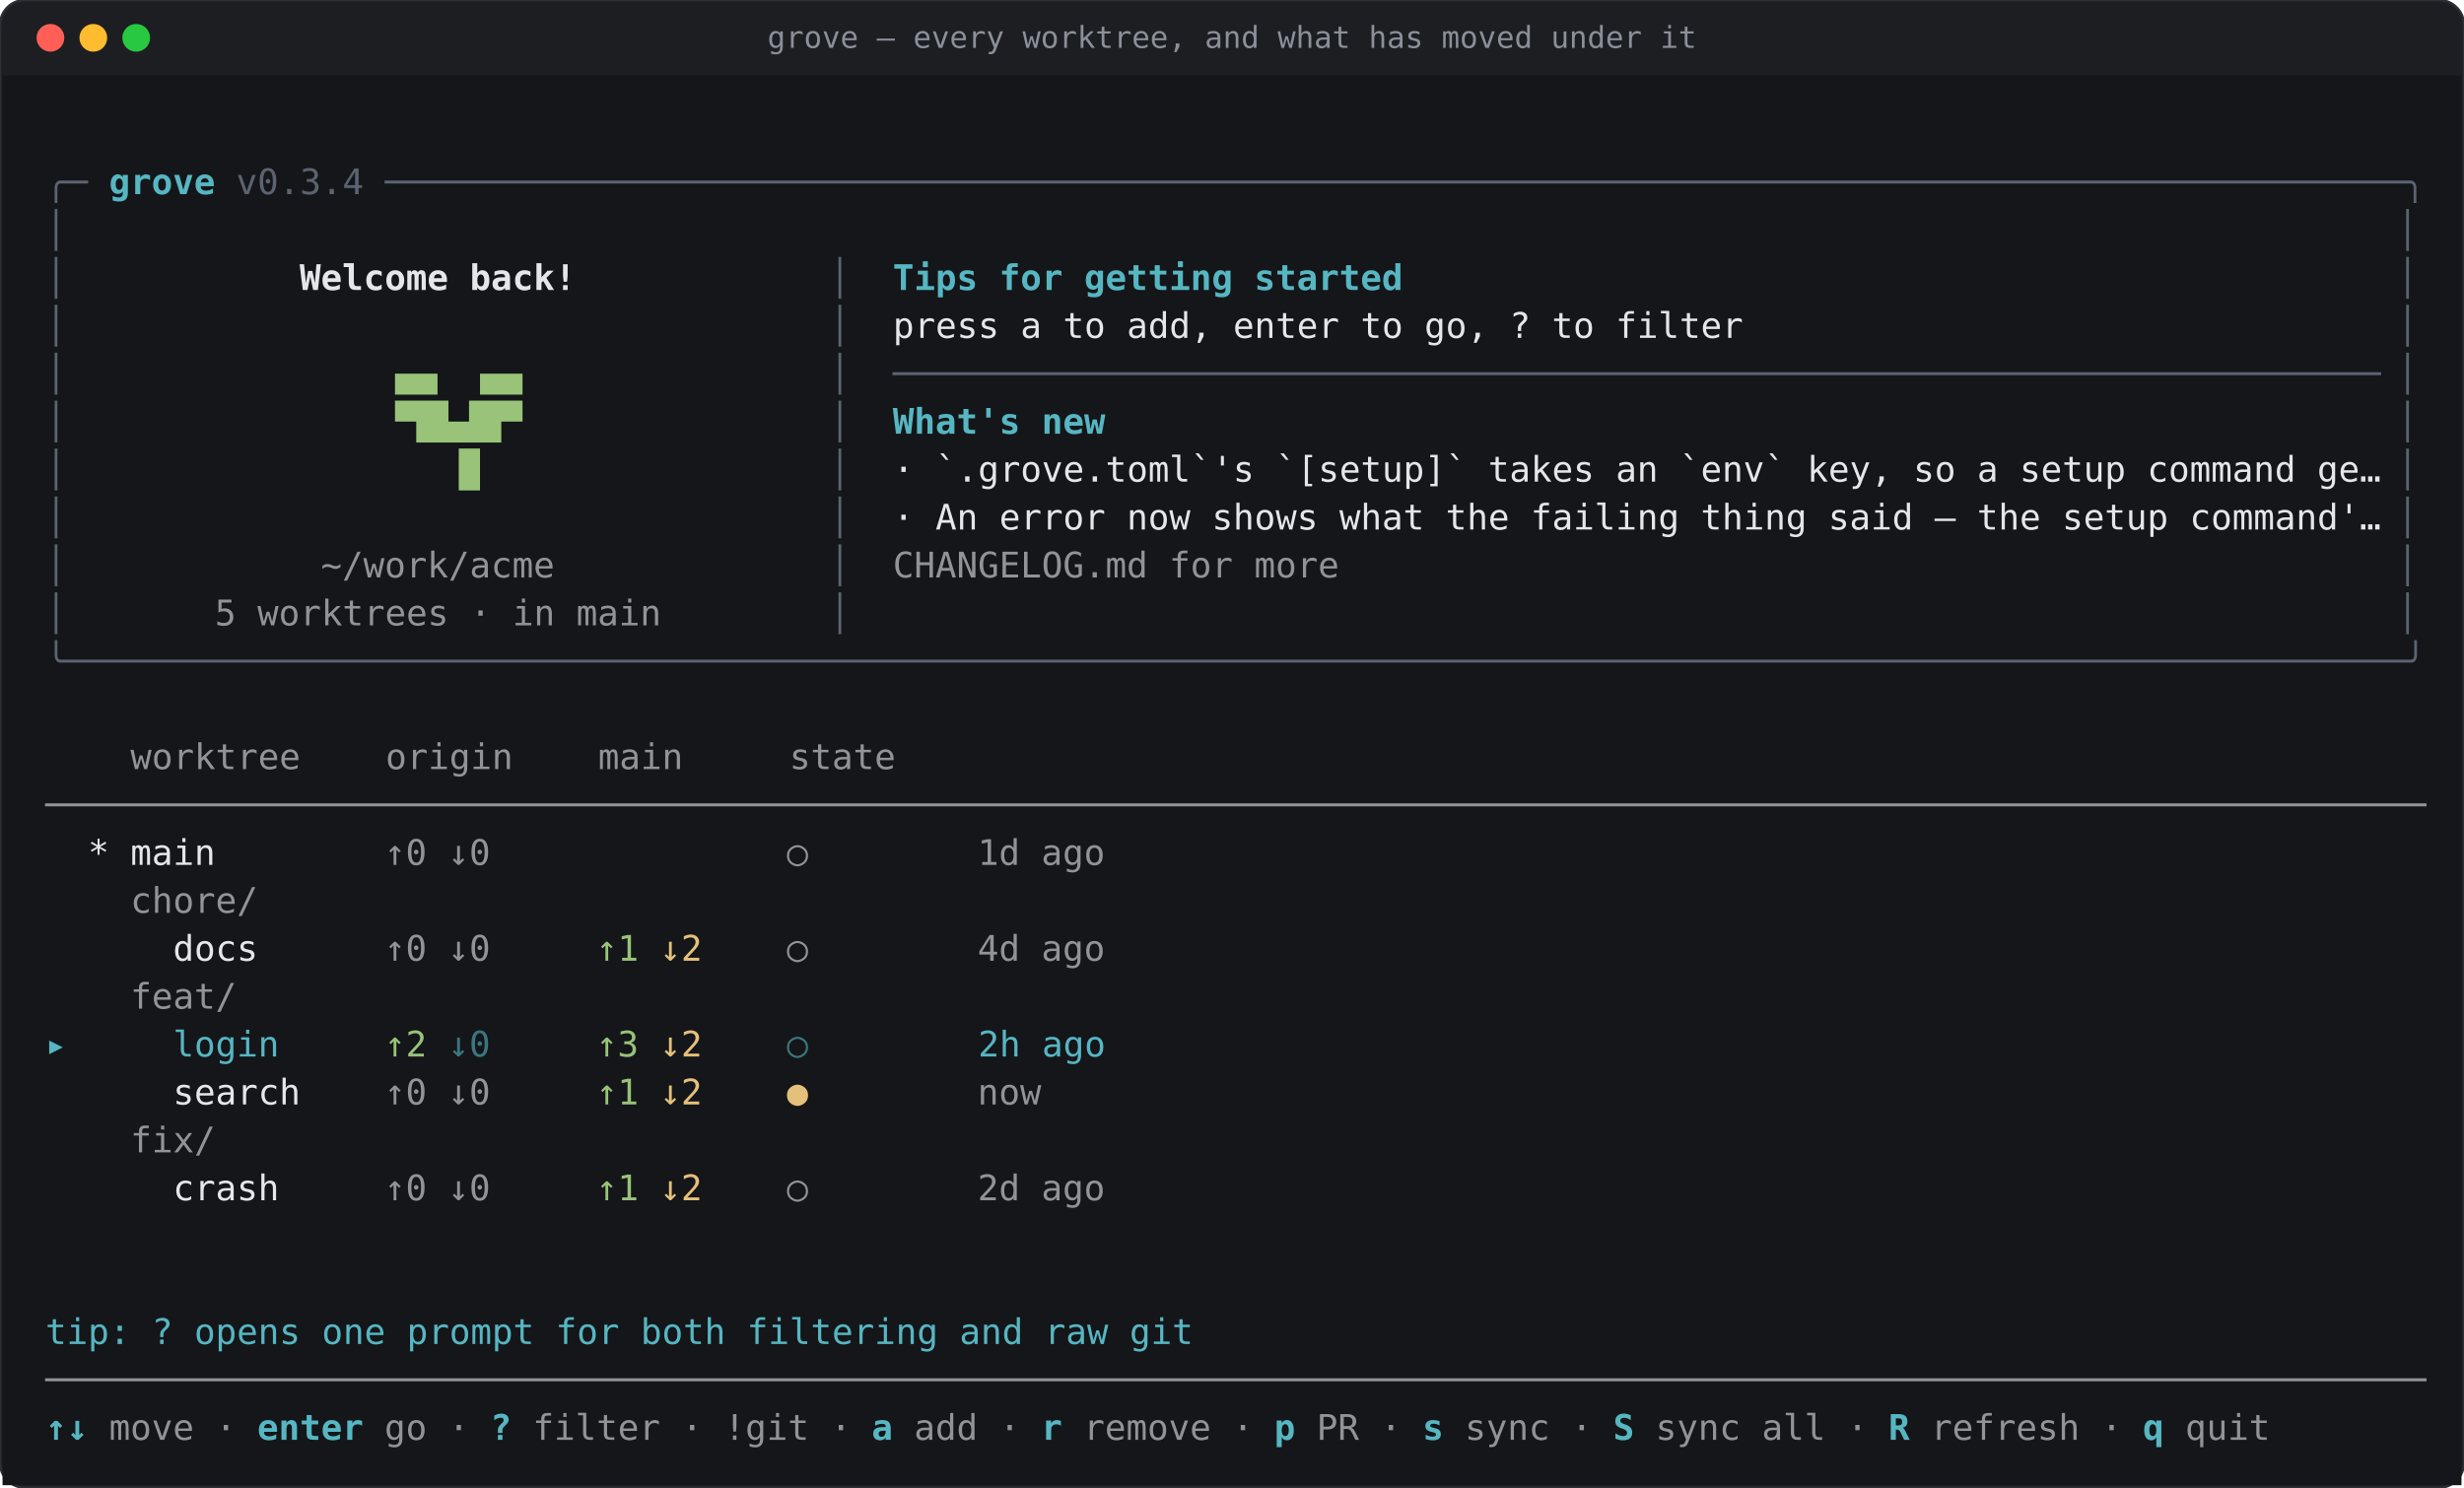
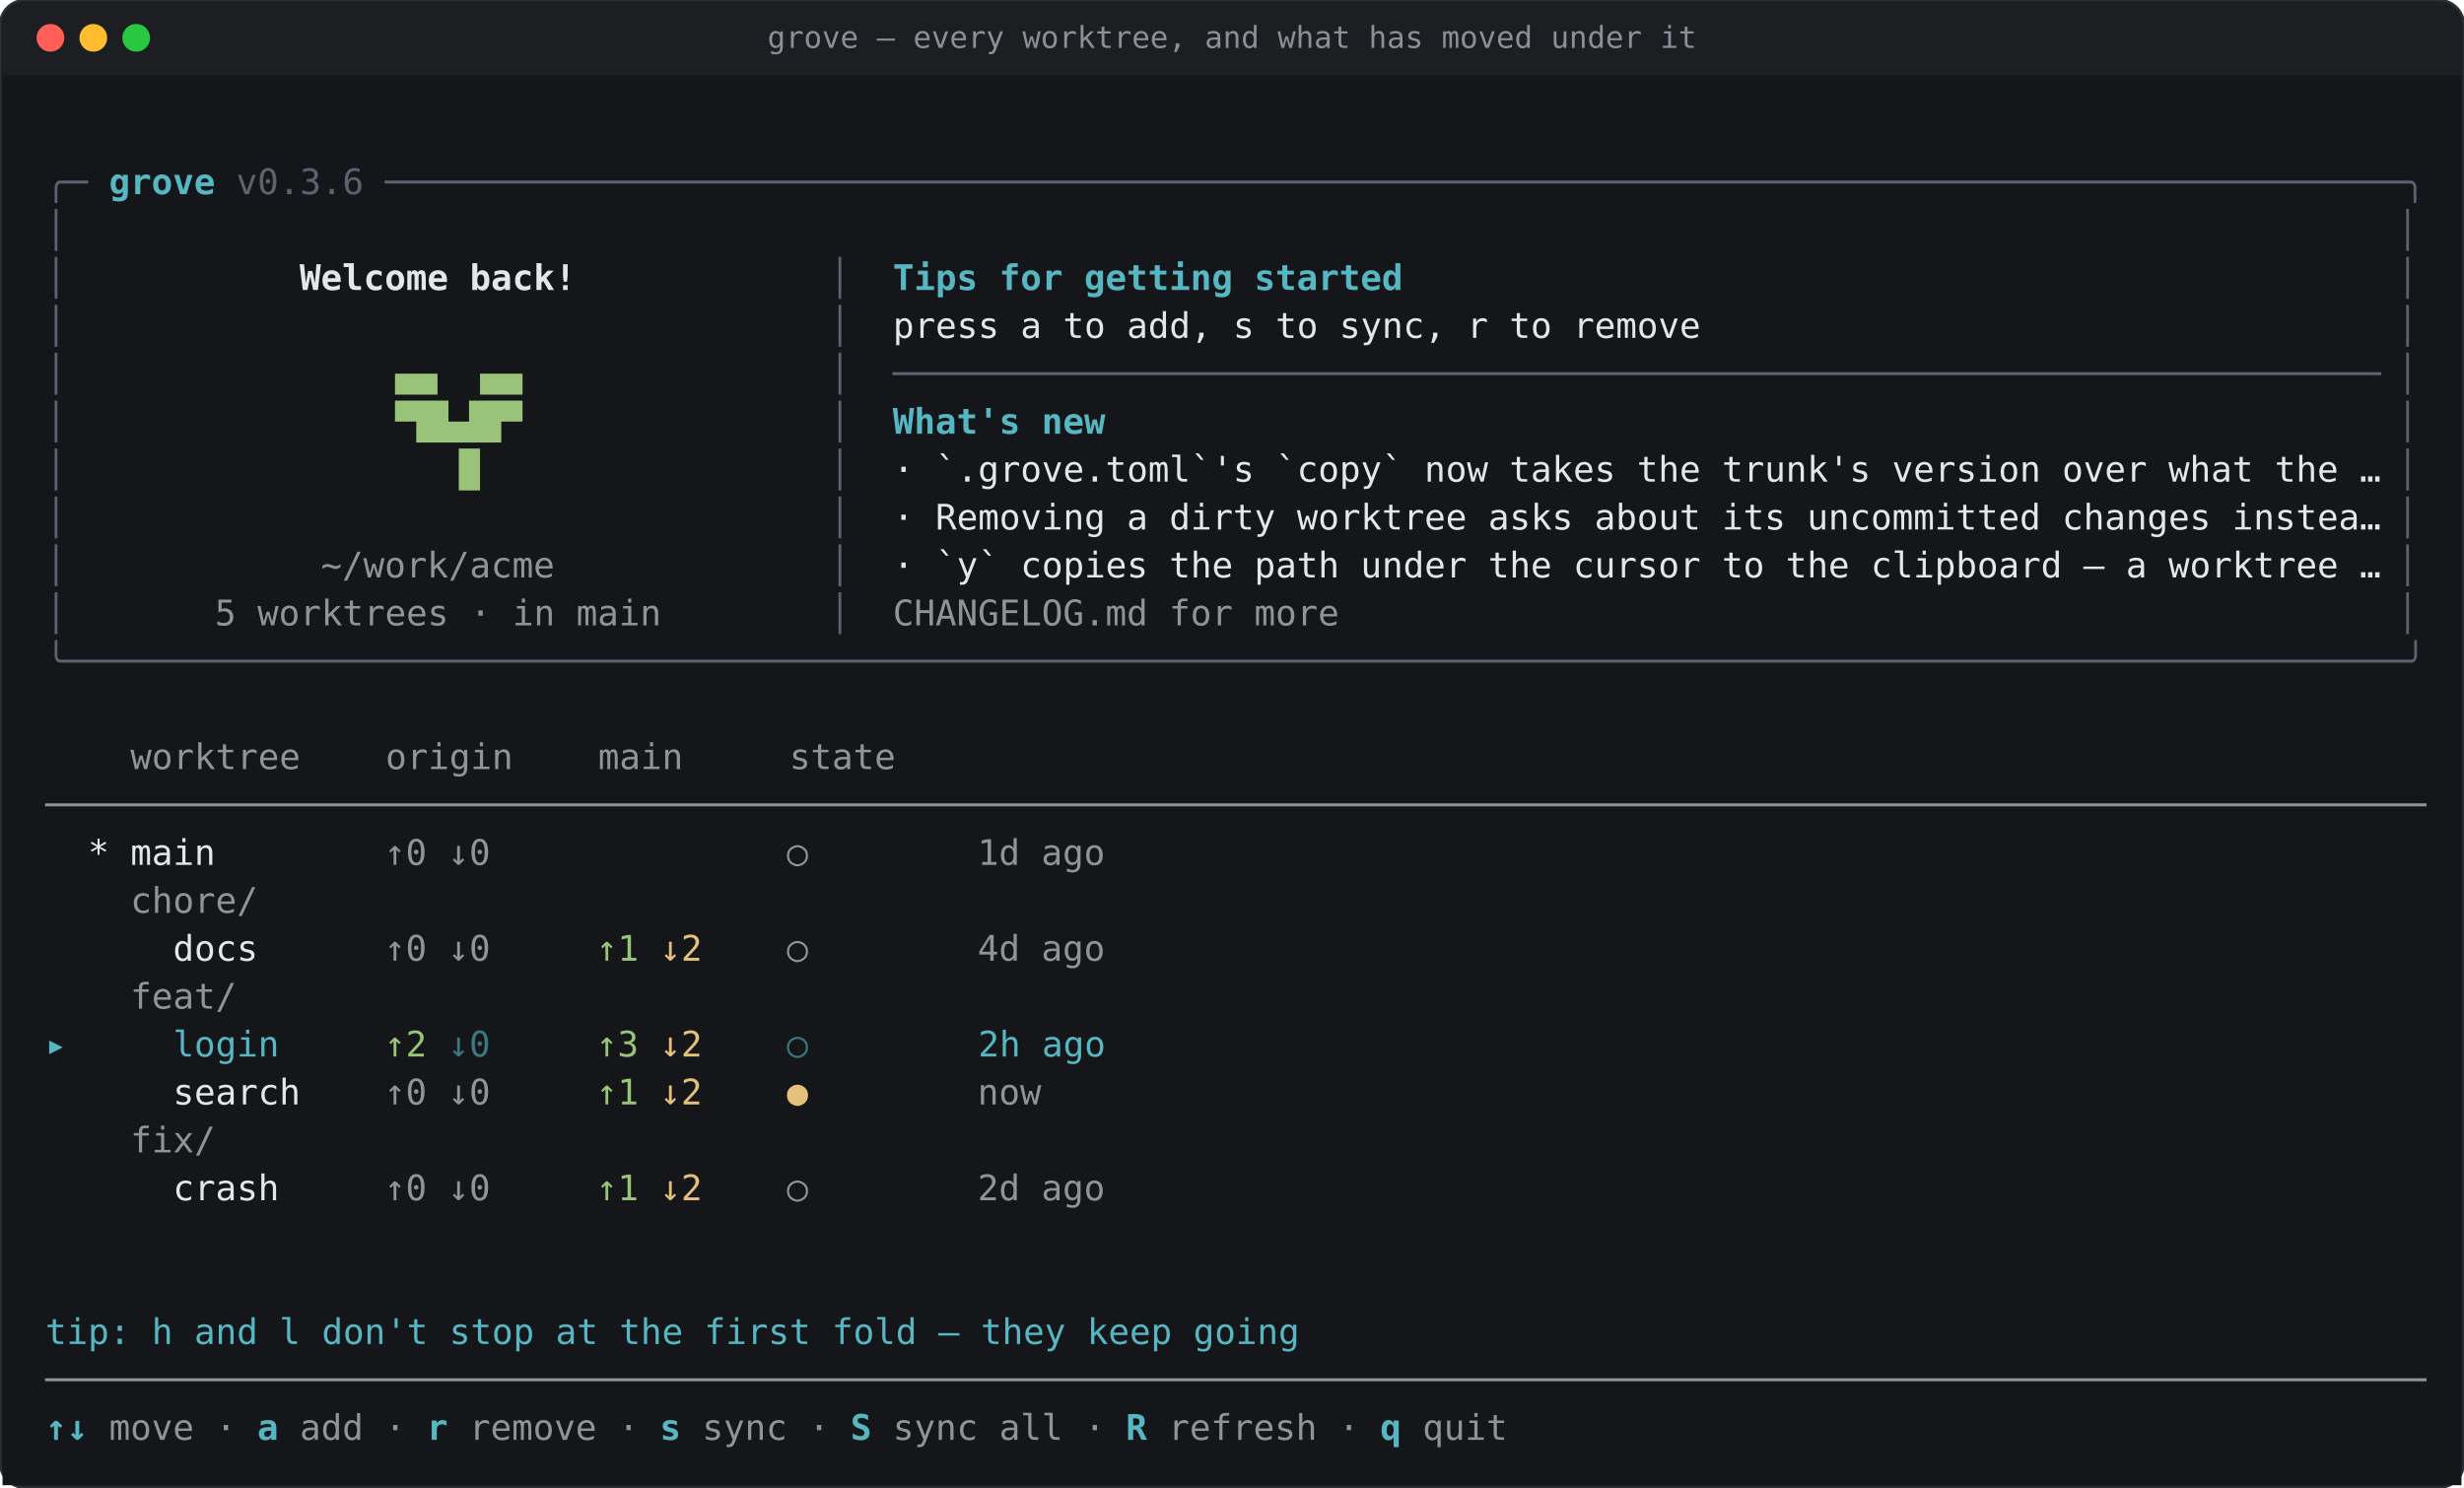
<svg xmlns="http://www.w3.org/2000/svg" width="977" height="590" viewBox="0 0 977 590" font-family="ui-monospace, SFMono-Regular, Menlo, Consolas, 'DejaVu Sans Mono', monospace" font-size="14">
  <rect width="977" height="590" rx="10" fill="#1c1e22" stroke="#2c2f36" />
  <rect x="1" y="30" width="975" height="559" fill="#141619" />
  <circle cx="20" cy="15" r="5.5" fill="#ff5f57" />
  <circle cx="37" cy="15" r="5.5" fill="#febc2e" />
  <circle cx="54" cy="15" r="5.5" fill="#28c840" />
  <text x="488.5" y="19" fill="#8b8f98" font-size="12" text-anchor="middle">grove — every worktree, and what has moved under it</text>
  <text x="18.0" y="77.0" fill="#5c6370" textLength="25.2" lengthAdjust="spacingAndGlyphs" xml:space="preserve">╭─ </text>
  <text x="43.2" y="77.0" fill="#56b6c2" font-weight="600" textLength="42.0" lengthAdjust="spacingAndGlyphs" xml:space="preserve">grove</text>
-   <text x="85.2" y="77.0" fill="#5c6370" textLength="873.6" lengthAdjust="spacingAndGlyphs" xml:space="preserve"> v0.3.4 ───────────────────────────────────────────────────────────────────────────────────────────────╮</text>
+   <text x="85.2" y="77.0" fill="#5c6370" textLength="873.6" lengthAdjust="spacingAndGlyphs" xml:space="preserve"> v0.3.6 ───────────────────────────────────────────────────────────────────────────────────────────────╮</text>
  <text x="18.0" y="96.0" fill="#5c6370" textLength="8.4" lengthAdjust="spacingAndGlyphs" xml:space="preserve">│</text>
  <text x="950.4" y="96.0" fill="#5c6370" textLength="8.4" lengthAdjust="spacingAndGlyphs" xml:space="preserve">│</text>
  <text x="18.0" y="115.0" fill="#5c6370" textLength="8.4" lengthAdjust="spacingAndGlyphs" xml:space="preserve">│</text>
  <text x="118.8" y="115.0" fill="#e4e6ea" font-weight="600" textLength="109.2" lengthAdjust="spacingAndGlyphs" xml:space="preserve">Welcome back!</text>
  <text x="328.8" y="115.0" fill="#5c6370" textLength="8.4" lengthAdjust="spacingAndGlyphs" xml:space="preserve">│</text>
  <text x="354.0" y="115.0" fill="#56b6c2" font-weight="600" textLength="201.6" lengthAdjust="spacingAndGlyphs" xml:space="preserve">Tips for getting started</text>
  <text x="950.4" y="115.0" fill="#5c6370" textLength="8.4" lengthAdjust="spacingAndGlyphs" xml:space="preserve">│</text>
  <text x="18.0" y="134.0" fill="#5c6370" textLength="8.4" lengthAdjust="spacingAndGlyphs" xml:space="preserve">│</text>
  <text x="328.8" y="134.0" fill="#5c6370" textLength="8.4" lengthAdjust="spacingAndGlyphs" xml:space="preserve">│</text>
-   <text x="337.2" y="134.0" fill="#e4e6ea" textLength="613.2" lengthAdjust="spacingAndGlyphs" xml:space="preserve">  press a to add, enter to go, ? to filter                               </text>
+   <text x="337.2" y="134.0" fill="#e4e6ea" textLength="613.2" lengthAdjust="spacingAndGlyphs" xml:space="preserve">  press a to add, s to sync, r to remove                                 </text>
  <text x="950.4" y="134.0" fill="#5c6370" textLength="8.4" lengthAdjust="spacingAndGlyphs" xml:space="preserve">│</text>
  <text x="18.0" y="153.0" fill="#5c6370" textLength="8.4" lengthAdjust="spacingAndGlyphs" xml:space="preserve">│</text>
  <text x="152.4" y="153.0" fill="#98c379" textLength="58.8" lengthAdjust="spacingAndGlyphs" xml:space="preserve">▗▄▖ ▗▄▖</text>
  <text x="328.8" y="153.0" fill="#5c6370" textLength="8.4" lengthAdjust="spacingAndGlyphs" xml:space="preserve">│</text>
  <text x="354.0" y="153.0" fill="#5c6370" textLength="588.0" lengthAdjust="spacingAndGlyphs" xml:space="preserve">──────────────────────────────────────────────────────────────────────</text>
  <text x="950.4" y="153.0" fill="#5c6370" textLength="8.4" lengthAdjust="spacingAndGlyphs" xml:space="preserve">│</text>
  <text x="18.0" y="172.0" fill="#5c6370" textLength="8.4" lengthAdjust="spacingAndGlyphs" xml:space="preserve">│</text>
  <text x="152.4" y="172.0" fill="#98c379" textLength="58.8" lengthAdjust="spacingAndGlyphs" xml:space="preserve">▝▜█▄█▛▘</text>
  <text x="328.8" y="172.0" fill="#5c6370" textLength="8.4" lengthAdjust="spacingAndGlyphs" xml:space="preserve">│</text>
  <text x="354.0" y="172.0" fill="#56b6c2" font-weight="600" textLength="84.0" lengthAdjust="spacingAndGlyphs" xml:space="preserve">What's new</text>
  <text x="950.4" y="172.0" fill="#5c6370" textLength="8.4" lengthAdjust="spacingAndGlyphs" xml:space="preserve">│</text>
  <text x="18.0" y="191.0" fill="#5c6370" textLength="8.4" lengthAdjust="spacingAndGlyphs" xml:space="preserve">│</text>
  <text x="152.4" y="191.0" fill="#98c379" textLength="42.0" lengthAdjust="spacingAndGlyphs" xml:space="preserve">   ▐▌</text>
  <text x="328.8" y="191.0" fill="#5c6370" textLength="8.4" lengthAdjust="spacingAndGlyphs" xml:space="preserve">│</text>
-   <text x="337.2" y="191.0" fill="#e4e6ea" textLength="613.2" lengthAdjust="spacingAndGlyphs" xml:space="preserve">  · `.grove.toml`'s `[setup]` takes an `env` key, so a setup command ge… </text>
+   <text x="337.2" y="191.0" fill="#e4e6ea" textLength="613.2" lengthAdjust="spacingAndGlyphs" xml:space="preserve">  · `.grove.toml`'s `copy` now takes the trunk's version over what the … </text>
  <text x="950.4" y="191.0" fill="#5c6370" textLength="8.4" lengthAdjust="spacingAndGlyphs" xml:space="preserve">│</text>
  <text x="18.0" y="210.0" fill="#5c6370" textLength="8.4" lengthAdjust="spacingAndGlyphs" xml:space="preserve">│</text>
  <text x="328.8" y="210.0" fill="#5c6370" textLength="8.4" lengthAdjust="spacingAndGlyphs" xml:space="preserve">│</text>
-   <text x="337.2" y="210.0" fill="#e4e6ea" textLength="613.2" lengthAdjust="spacingAndGlyphs" xml:space="preserve">  · An error now shows what the failing thing said — the setup command'… </text>
+   <text x="337.2" y="210.0" fill="#e4e6ea" textLength="613.2" lengthAdjust="spacingAndGlyphs" xml:space="preserve">  · Removing a dirty worktree asks about its uncommitted changes instea… </text>
  <text x="950.4" y="210.0" fill="#5c6370" textLength="8.4" lengthAdjust="spacingAndGlyphs" xml:space="preserve">│</text>
  <text x="18.0" y="229.0" fill="#5c6370" textLength="8.4" lengthAdjust="spacingAndGlyphs" xml:space="preserve">│</text>
  <text x="127.2" y="229.0" fill="#e4e6ea" opacity="0.6" textLength="92.4" lengthAdjust="spacingAndGlyphs" xml:space="preserve">~/work/acme</text>
  <text x="328.8" y="229.0" fill="#5c6370" textLength="8.4" lengthAdjust="spacingAndGlyphs" xml:space="preserve">│</text>
-   <text x="354.0" y="229.0" fill="#e4e6ea" opacity="0.6" textLength="176.4" lengthAdjust="spacingAndGlyphs" xml:space="preserve">CHANGELOG.md for more</text>
+   <text x="337.2" y="229.0" fill="#e4e6ea" textLength="613.2" lengthAdjust="spacingAndGlyphs" xml:space="preserve">  · `y` copies the path under the cursor to the clipboard — a worktree … </text>
  <text x="950.4" y="229.0" fill="#5c6370" textLength="8.4" lengthAdjust="spacingAndGlyphs" xml:space="preserve">│</text>
  <text x="18.0" y="248.0" fill="#5c6370" textLength="8.4" lengthAdjust="spacingAndGlyphs" xml:space="preserve">│</text>
  <text x="85.2" y="248.0" fill="#e4e6ea" opacity="0.6" textLength="176.4" lengthAdjust="spacingAndGlyphs" xml:space="preserve">5 worktrees · in main</text>
  <text x="328.8" y="248.0" fill="#5c6370" textLength="8.4" lengthAdjust="spacingAndGlyphs" xml:space="preserve">│</text>
+   <text x="354.0" y="248.0" fill="#e4e6ea" opacity="0.6" textLength="176.4" lengthAdjust="spacingAndGlyphs" xml:space="preserve">CHANGELOG.md for more</text>
  <text x="950.4" y="248.0" fill="#5c6370" textLength="8.4" lengthAdjust="spacingAndGlyphs" xml:space="preserve">│</text>
  <text x="18.0" y="267.0" fill="#5c6370" textLength="940.8" lengthAdjust="spacingAndGlyphs" xml:space="preserve">╰──────────────────────────────────────────────────────────────────────────────────────────────────────────────╯</text>
  <text x="18.0" y="305.0" fill="#e4e6ea" opacity="0.6" textLength="336.0" lengthAdjust="spacingAndGlyphs" xml:space="preserve">    worktree    origin    main     state</text>
  <text x="18.0" y="324.0" fill="#e4e6ea" opacity="0.6" textLength="940.8" lengthAdjust="spacingAndGlyphs" xml:space="preserve">────────────────────────────────────────────────────────────────────────────────────────────────────────────────</text>
  <text x="18.0" y="343.0" fill="#e4e6ea" textLength="134.4" lengthAdjust="spacingAndGlyphs" xml:space="preserve">  * main        </text>
  <text x="152.4" y="343.0" fill="#e4e6ea" opacity="0.6" textLength="16.8" lengthAdjust="spacingAndGlyphs" xml:space="preserve">↑0</text>
  <text x="177.6" y="343.0" fill="#e4e6ea" opacity="0.6" textLength="16.8" lengthAdjust="spacingAndGlyphs" xml:space="preserve">↓0</text>
  <text x="312.0" y="343.0" fill="#e4e6ea" opacity="0.6" textLength="42.0" lengthAdjust="spacingAndGlyphs" xml:space="preserve">○    </text>
  <text x="387.6" y="343.0" fill="#e4e6ea" opacity="0.6" textLength="50.4" lengthAdjust="spacingAndGlyphs" xml:space="preserve">1d ago</text>
  <text x="18.0" y="362.0" fill="#e4e6ea" opacity="0.6" textLength="84.0" lengthAdjust="spacingAndGlyphs" xml:space="preserve">    chore/</text>
  <text x="18.0" y="381.0" fill="#e4e6ea" textLength="134.4" lengthAdjust="spacingAndGlyphs" xml:space="preserve">      docs      </text>
  <text x="152.4" y="381.0" fill="#e4e6ea" opacity="0.6" textLength="16.8" lengthAdjust="spacingAndGlyphs" xml:space="preserve">↑0</text>
  <text x="177.6" y="381.0" fill="#e4e6ea" opacity="0.6" textLength="16.8" lengthAdjust="spacingAndGlyphs" xml:space="preserve">↓0</text>
  <text x="236.4" y="381.0" fill="#98c379" textLength="16.8" lengthAdjust="spacingAndGlyphs" xml:space="preserve">↑1</text>
  <text x="261.6" y="381.0" fill="#e5c07b" textLength="16.8" lengthAdjust="spacingAndGlyphs" xml:space="preserve">↓2</text>
  <text x="312.0" y="381.0" fill="#e4e6ea" opacity="0.6" textLength="42.0" lengthAdjust="spacingAndGlyphs" xml:space="preserve">○    </text>
  <text x="387.6" y="381.0" fill="#e4e6ea" opacity="0.6" textLength="50.4" lengthAdjust="spacingAndGlyphs" xml:space="preserve">4d ago</text>
  <text x="18.0" y="400.0" fill="#e4e6ea" opacity="0.6" textLength="75.6" lengthAdjust="spacingAndGlyphs" xml:space="preserve">    feat/</text>
  <text x="18.0" y="419.0" fill="#56b6c2" textLength="134.4" lengthAdjust="spacingAndGlyphs" xml:space="preserve">▸     login     </text>
  <text x="152.4" y="419.0" fill="#98c379" textLength="16.8" lengthAdjust="spacingAndGlyphs" xml:space="preserve">↑2</text>
  <text x="177.6" y="419.0" fill="#56b6c2" opacity="0.6" textLength="16.8" lengthAdjust="spacingAndGlyphs" xml:space="preserve">↓0</text>
  <text x="236.4" y="419.0" fill="#98c379" textLength="16.8" lengthAdjust="spacingAndGlyphs" xml:space="preserve">↑3</text>
  <text x="261.6" y="419.0" fill="#e5c07b" textLength="16.8" lengthAdjust="spacingAndGlyphs" xml:space="preserve">↓2</text>
  <text x="312.0" y="419.0" fill="#56b6c2" opacity="0.6" textLength="8.4" lengthAdjust="spacingAndGlyphs" xml:space="preserve">○</text>
  <text x="320.4" y="419.0" fill="#56b6c2" textLength="117.6" lengthAdjust="spacingAndGlyphs" xml:space="preserve">        2h ago</text>
  <text x="18.0" y="438.0" fill="#e4e6ea" textLength="134.4" lengthAdjust="spacingAndGlyphs" xml:space="preserve">      search    </text>
  <text x="152.4" y="438.0" fill="#e4e6ea" opacity="0.6" textLength="16.8" lengthAdjust="spacingAndGlyphs" xml:space="preserve">↑0</text>
  <text x="177.6" y="438.0" fill="#e4e6ea" opacity="0.6" textLength="16.8" lengthAdjust="spacingAndGlyphs" xml:space="preserve">↓0</text>
  <text x="236.4" y="438.0" fill="#98c379" textLength="16.8" lengthAdjust="spacingAndGlyphs" xml:space="preserve">↑1</text>
  <text x="261.6" y="438.0" fill="#e5c07b" textLength="16.8" lengthAdjust="spacingAndGlyphs" xml:space="preserve">↓2</text>
  <text x="312.0" y="438.0" fill="#e5c07b" textLength="8.4" lengthAdjust="spacingAndGlyphs" xml:space="preserve">●</text>
  <text x="387.6" y="438.0" fill="#e4e6ea" opacity="0.6" textLength="50.4" lengthAdjust="spacingAndGlyphs" xml:space="preserve">now   </text>
  <text x="18.0" y="457.0" fill="#e4e6ea" opacity="0.6" textLength="67.2" lengthAdjust="spacingAndGlyphs" xml:space="preserve">    fix/</text>
  <text x="18.0" y="476.0" fill="#e4e6ea" textLength="134.4" lengthAdjust="spacingAndGlyphs" xml:space="preserve">      crash     </text>
  <text x="152.4" y="476.0" fill="#e4e6ea" opacity="0.6" textLength="16.8" lengthAdjust="spacingAndGlyphs" xml:space="preserve">↑0</text>
  <text x="177.6" y="476.0" fill="#e4e6ea" opacity="0.6" textLength="16.8" lengthAdjust="spacingAndGlyphs" xml:space="preserve">↓0</text>
  <text x="236.4" y="476.0" fill="#98c379" textLength="16.8" lengthAdjust="spacingAndGlyphs" xml:space="preserve">↑1</text>
  <text x="261.6" y="476.0" fill="#e5c07b" textLength="16.8" lengthAdjust="spacingAndGlyphs" xml:space="preserve">↓2</text>
  <text x="312.0" y="476.0" fill="#e4e6ea" opacity="0.6" textLength="42.0" lengthAdjust="spacingAndGlyphs" xml:space="preserve">○    </text>
  <text x="387.6" y="476.0" fill="#e4e6ea" opacity="0.6" textLength="50.4" lengthAdjust="spacingAndGlyphs" xml:space="preserve">2d ago</text>
-   <text x="18.0" y="533.0" fill="#56b6c2" textLength="453.6" lengthAdjust="spacingAndGlyphs" xml:space="preserve">tip: ? opens one prompt for both filtering and raw git</text>
+   <text x="18.0" y="533.0" fill="#56b6c2" textLength="495.6" lengthAdjust="spacingAndGlyphs" xml:space="preserve">tip: h and l don't stop at the first fold — they keep going</text>
  <text x="18.0" y="552.0" fill="#e4e6ea" opacity="0.6" textLength="940.8" lengthAdjust="spacingAndGlyphs" xml:space="preserve">────────────────────────────────────────────────────────────────────────────────────────────────────────────────</text>
  <text x="18.0" y="571.0" fill="#56b6c2" font-weight="600" textLength="16.8" lengthAdjust="spacingAndGlyphs" xml:space="preserve">↑↓</text>
  <text x="34.8" y="571.0" fill="#e4e6ea" opacity="0.6" textLength="67.2" lengthAdjust="spacingAndGlyphs" xml:space="preserve"> move · </text>
-   <text x="102.0" y="571.0" fill="#56b6c2" font-weight="600" textLength="42.0" lengthAdjust="spacingAndGlyphs" xml:space="preserve">enter</text>
-   <text x="144.0" y="571.0" fill="#e4e6ea" opacity="0.6" textLength="50.4" lengthAdjust="spacingAndGlyphs" xml:space="preserve"> go · </text>
-   <text x="194.4" y="571.0" fill="#56b6c2" font-weight="600" textLength="8.4" lengthAdjust="spacingAndGlyphs" xml:space="preserve">?</text>
-   <text x="202.8" y="571.0" fill="#e4e6ea" opacity="0.6" textLength="142.8" lengthAdjust="spacingAndGlyphs" xml:space="preserve"> filter · !git · </text>
-   <text x="345.6" y="571.0" fill="#56b6c2" font-weight="600" textLength="8.4" lengthAdjust="spacingAndGlyphs" xml:space="preserve">a</text>
-   <text x="354.0" y="571.0" fill="#e4e6ea" opacity="0.6" textLength="58.8" lengthAdjust="spacingAndGlyphs" xml:space="preserve"> add · </text>
-   <text x="412.8" y="571.0" fill="#56b6c2" font-weight="600" textLength="8.4" lengthAdjust="spacingAndGlyphs" xml:space="preserve">r</text>
-   <text x="421.2" y="571.0" fill="#e4e6ea" opacity="0.6" textLength="84.0" lengthAdjust="spacingAndGlyphs" xml:space="preserve"> remove · </text>
-   <text x="505.2" y="571.0" fill="#56b6c2" font-weight="600" textLength="8.4" lengthAdjust="spacingAndGlyphs" xml:space="preserve">p</text>
-   <text x="513.6" y="571.0" fill="#e4e6ea" opacity="0.6" textLength="50.4" lengthAdjust="spacingAndGlyphs" xml:space="preserve"> PR · </text>
-   <text x="564.0" y="571.0" fill="#56b6c2" font-weight="600" textLength="8.4" lengthAdjust="spacingAndGlyphs" xml:space="preserve">s</text>
-   <text x="572.4" y="571.0" fill="#e4e6ea" opacity="0.6" textLength="67.2" lengthAdjust="spacingAndGlyphs" xml:space="preserve"> sync · </text>
-   <text x="639.6" y="571.0" fill="#56b6c2" font-weight="600" textLength="8.4" lengthAdjust="spacingAndGlyphs" xml:space="preserve">S</text>
-   <text x="648.0" y="571.0" fill="#e4e6ea" opacity="0.6" textLength="100.8" lengthAdjust="spacingAndGlyphs" xml:space="preserve"> sync all · </text>
-   <text x="748.8" y="571.0" fill="#56b6c2" font-weight="600" textLength="8.4" lengthAdjust="spacingAndGlyphs" xml:space="preserve">R</text>
-   <text x="757.2" y="571.0" fill="#e4e6ea" opacity="0.6" textLength="92.4" lengthAdjust="spacingAndGlyphs" xml:space="preserve"> refresh · </text>
-   <text x="849.6" y="571.0" fill="#56b6c2" font-weight="600" textLength="8.4" lengthAdjust="spacingAndGlyphs" xml:space="preserve">q</text>
-   <text x="858.0" y="571.0" fill="#e4e6ea" opacity="0.6" textLength="42.0" lengthAdjust="spacingAndGlyphs" xml:space="preserve"> quit</text>
+   <text x="102.0" y="571.0" fill="#56b6c2" font-weight="600" textLength="8.4" lengthAdjust="spacingAndGlyphs" xml:space="preserve">a</text>
+   <text x="110.4" y="571.0" fill="#e4e6ea" opacity="0.6" textLength="58.8" lengthAdjust="spacingAndGlyphs" xml:space="preserve"> add · </text>
+   <text x="169.2" y="571.0" fill="#56b6c2" font-weight="600" textLength="8.4" lengthAdjust="spacingAndGlyphs" xml:space="preserve">r</text>
+   <text x="177.6" y="571.0" fill="#e4e6ea" opacity="0.6" textLength="84.0" lengthAdjust="spacingAndGlyphs" xml:space="preserve"> remove · </text>
+   <text x="261.6" y="571.0" fill="#56b6c2" font-weight="600" textLength="8.4" lengthAdjust="spacingAndGlyphs" xml:space="preserve">s</text>
+   <text x="270.0" y="571.0" fill="#e4e6ea" opacity="0.6" textLength="67.2" lengthAdjust="spacingAndGlyphs" xml:space="preserve"> sync · </text>
+   <text x="337.2" y="571.0" fill="#56b6c2" font-weight="600" textLength="8.4" lengthAdjust="spacingAndGlyphs" xml:space="preserve">S</text>
+   <text x="345.6" y="571.0" fill="#e4e6ea" opacity="0.6" textLength="100.8" lengthAdjust="spacingAndGlyphs" xml:space="preserve"> sync all · </text>
+   <text x="446.4" y="571.0" fill="#56b6c2" font-weight="600" textLength="8.4" lengthAdjust="spacingAndGlyphs" xml:space="preserve">R</text>
+   <text x="454.8" y="571.0" fill="#e4e6ea" opacity="0.6" textLength="92.4" lengthAdjust="spacingAndGlyphs" xml:space="preserve"> refresh · </text>
+   <text x="547.2" y="571.0" fill="#56b6c2" font-weight="600" textLength="8.4" lengthAdjust="spacingAndGlyphs" xml:space="preserve">q</text>
+   <text x="555.6" y="571.0" fill="#e4e6ea" opacity="0.6" textLength="42.0" lengthAdjust="spacingAndGlyphs" xml:space="preserve"> quit</text>
</svg>
